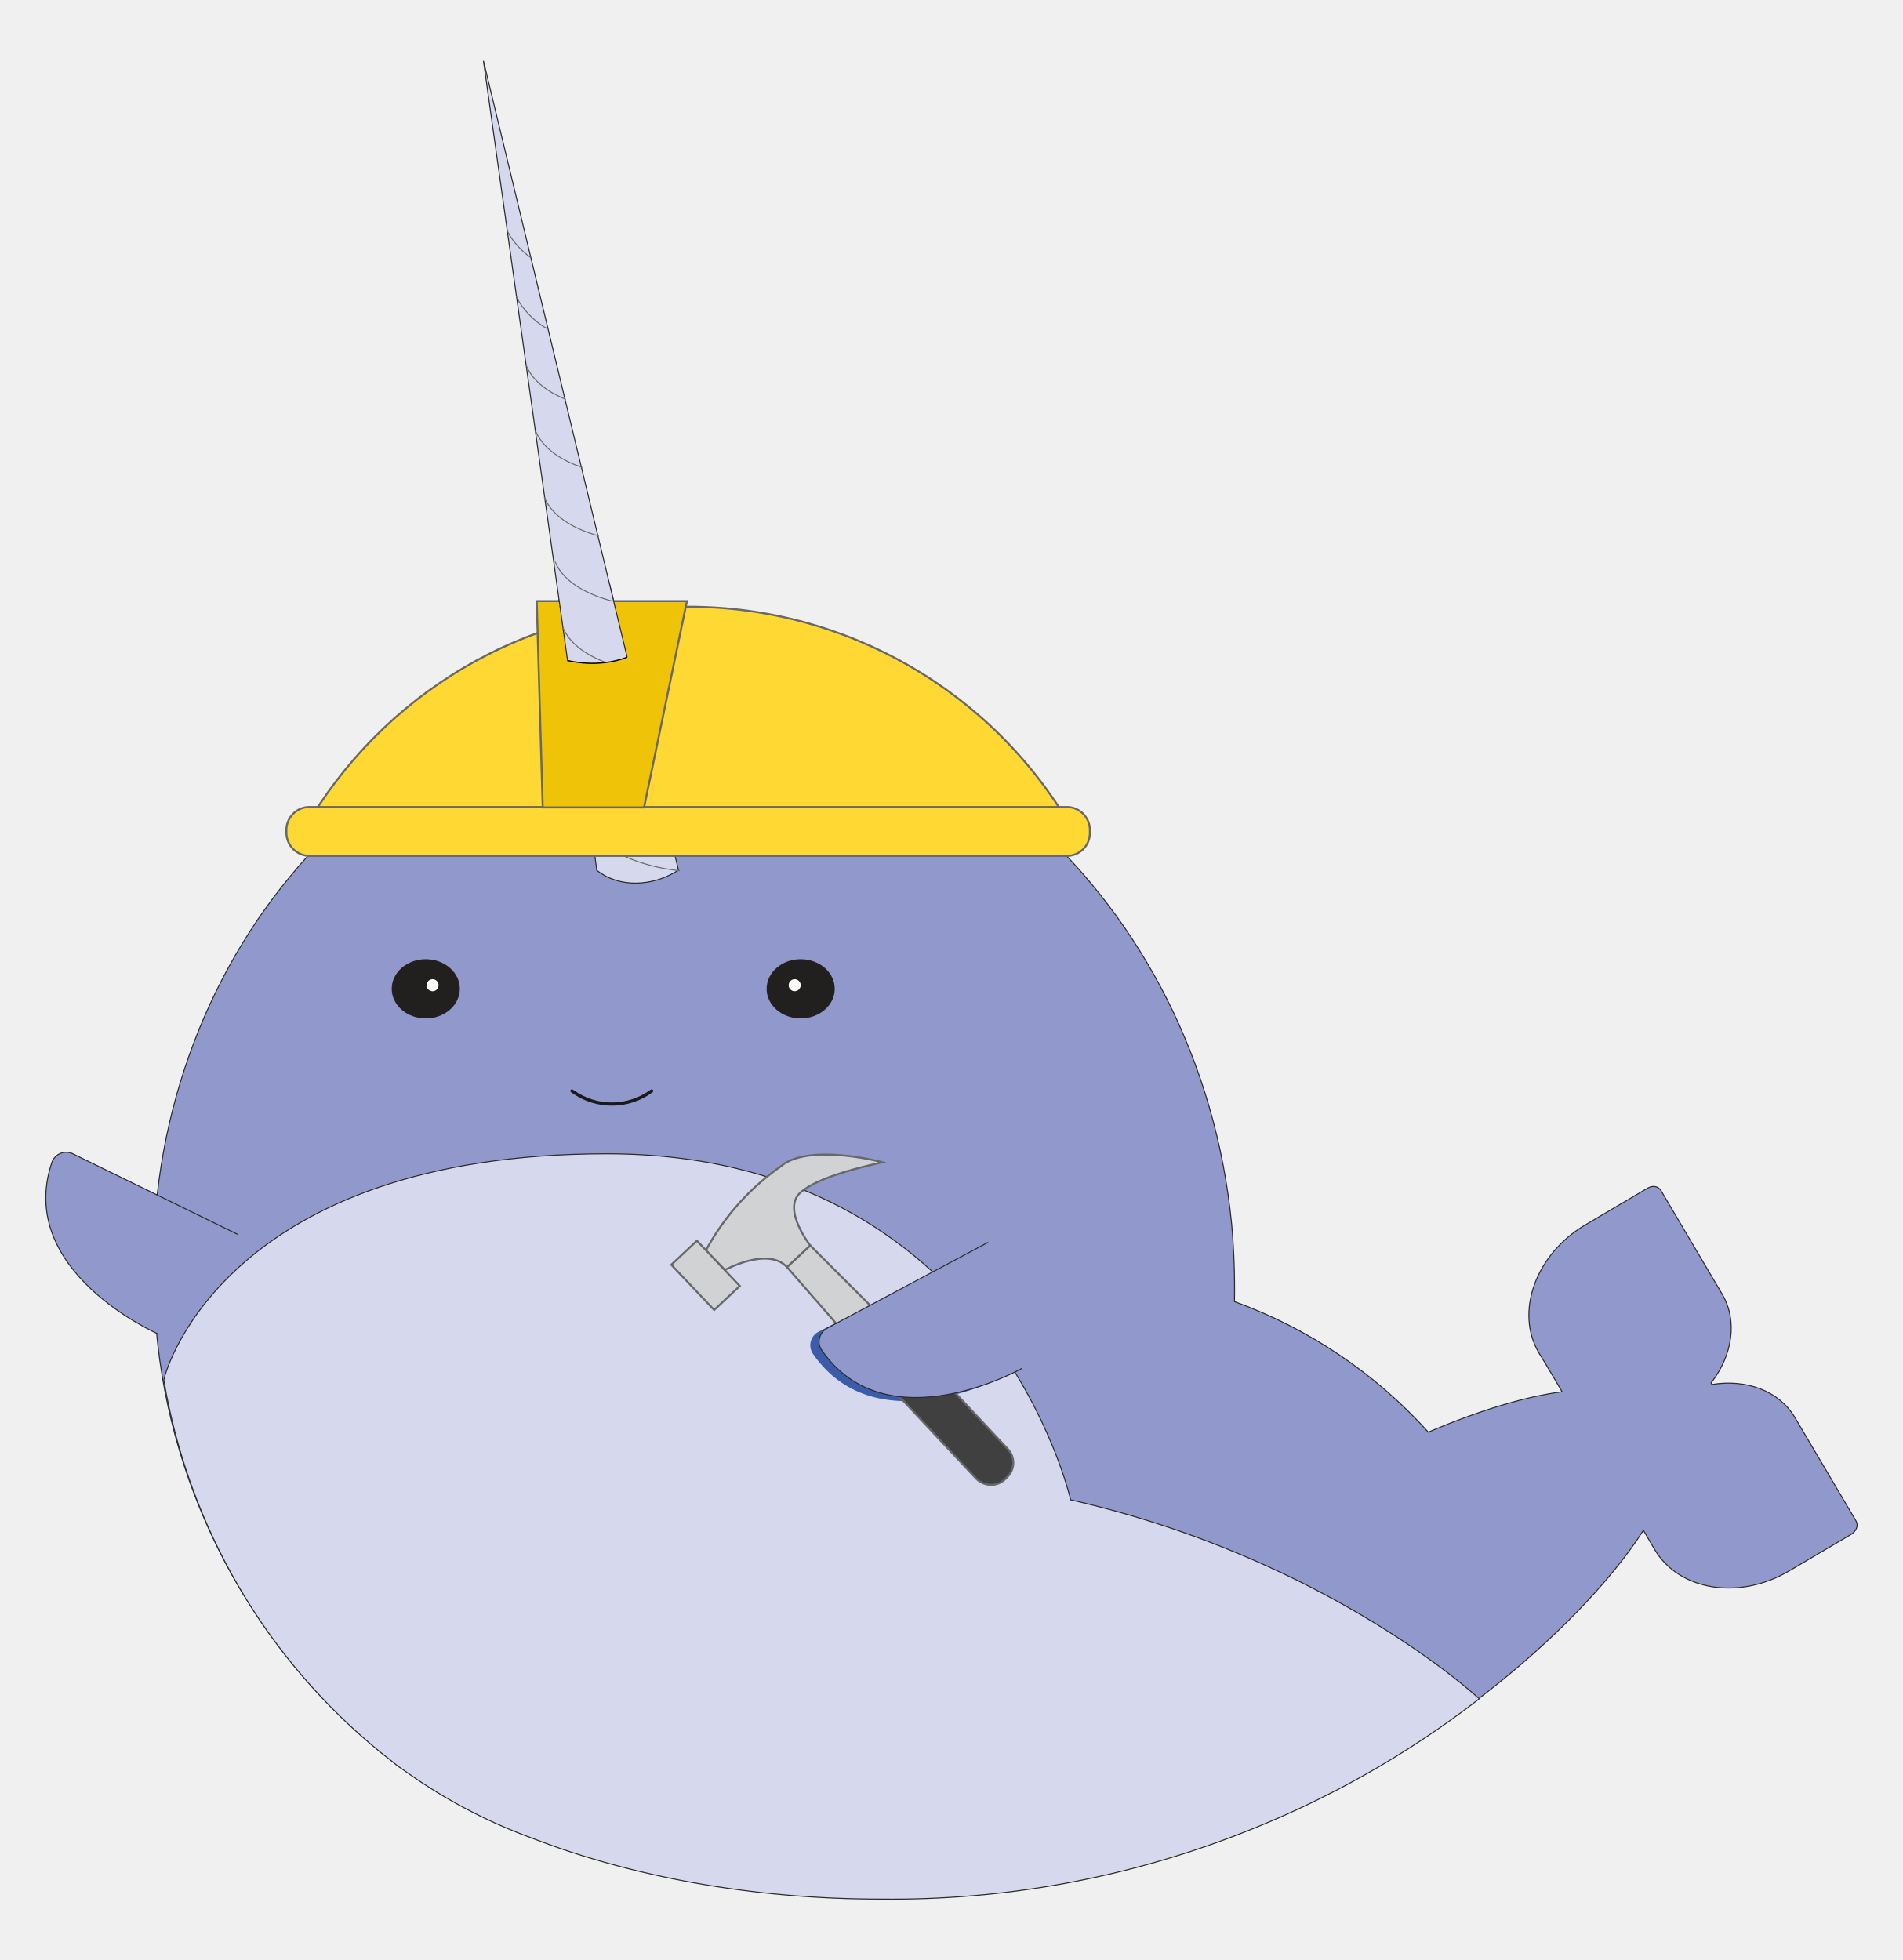
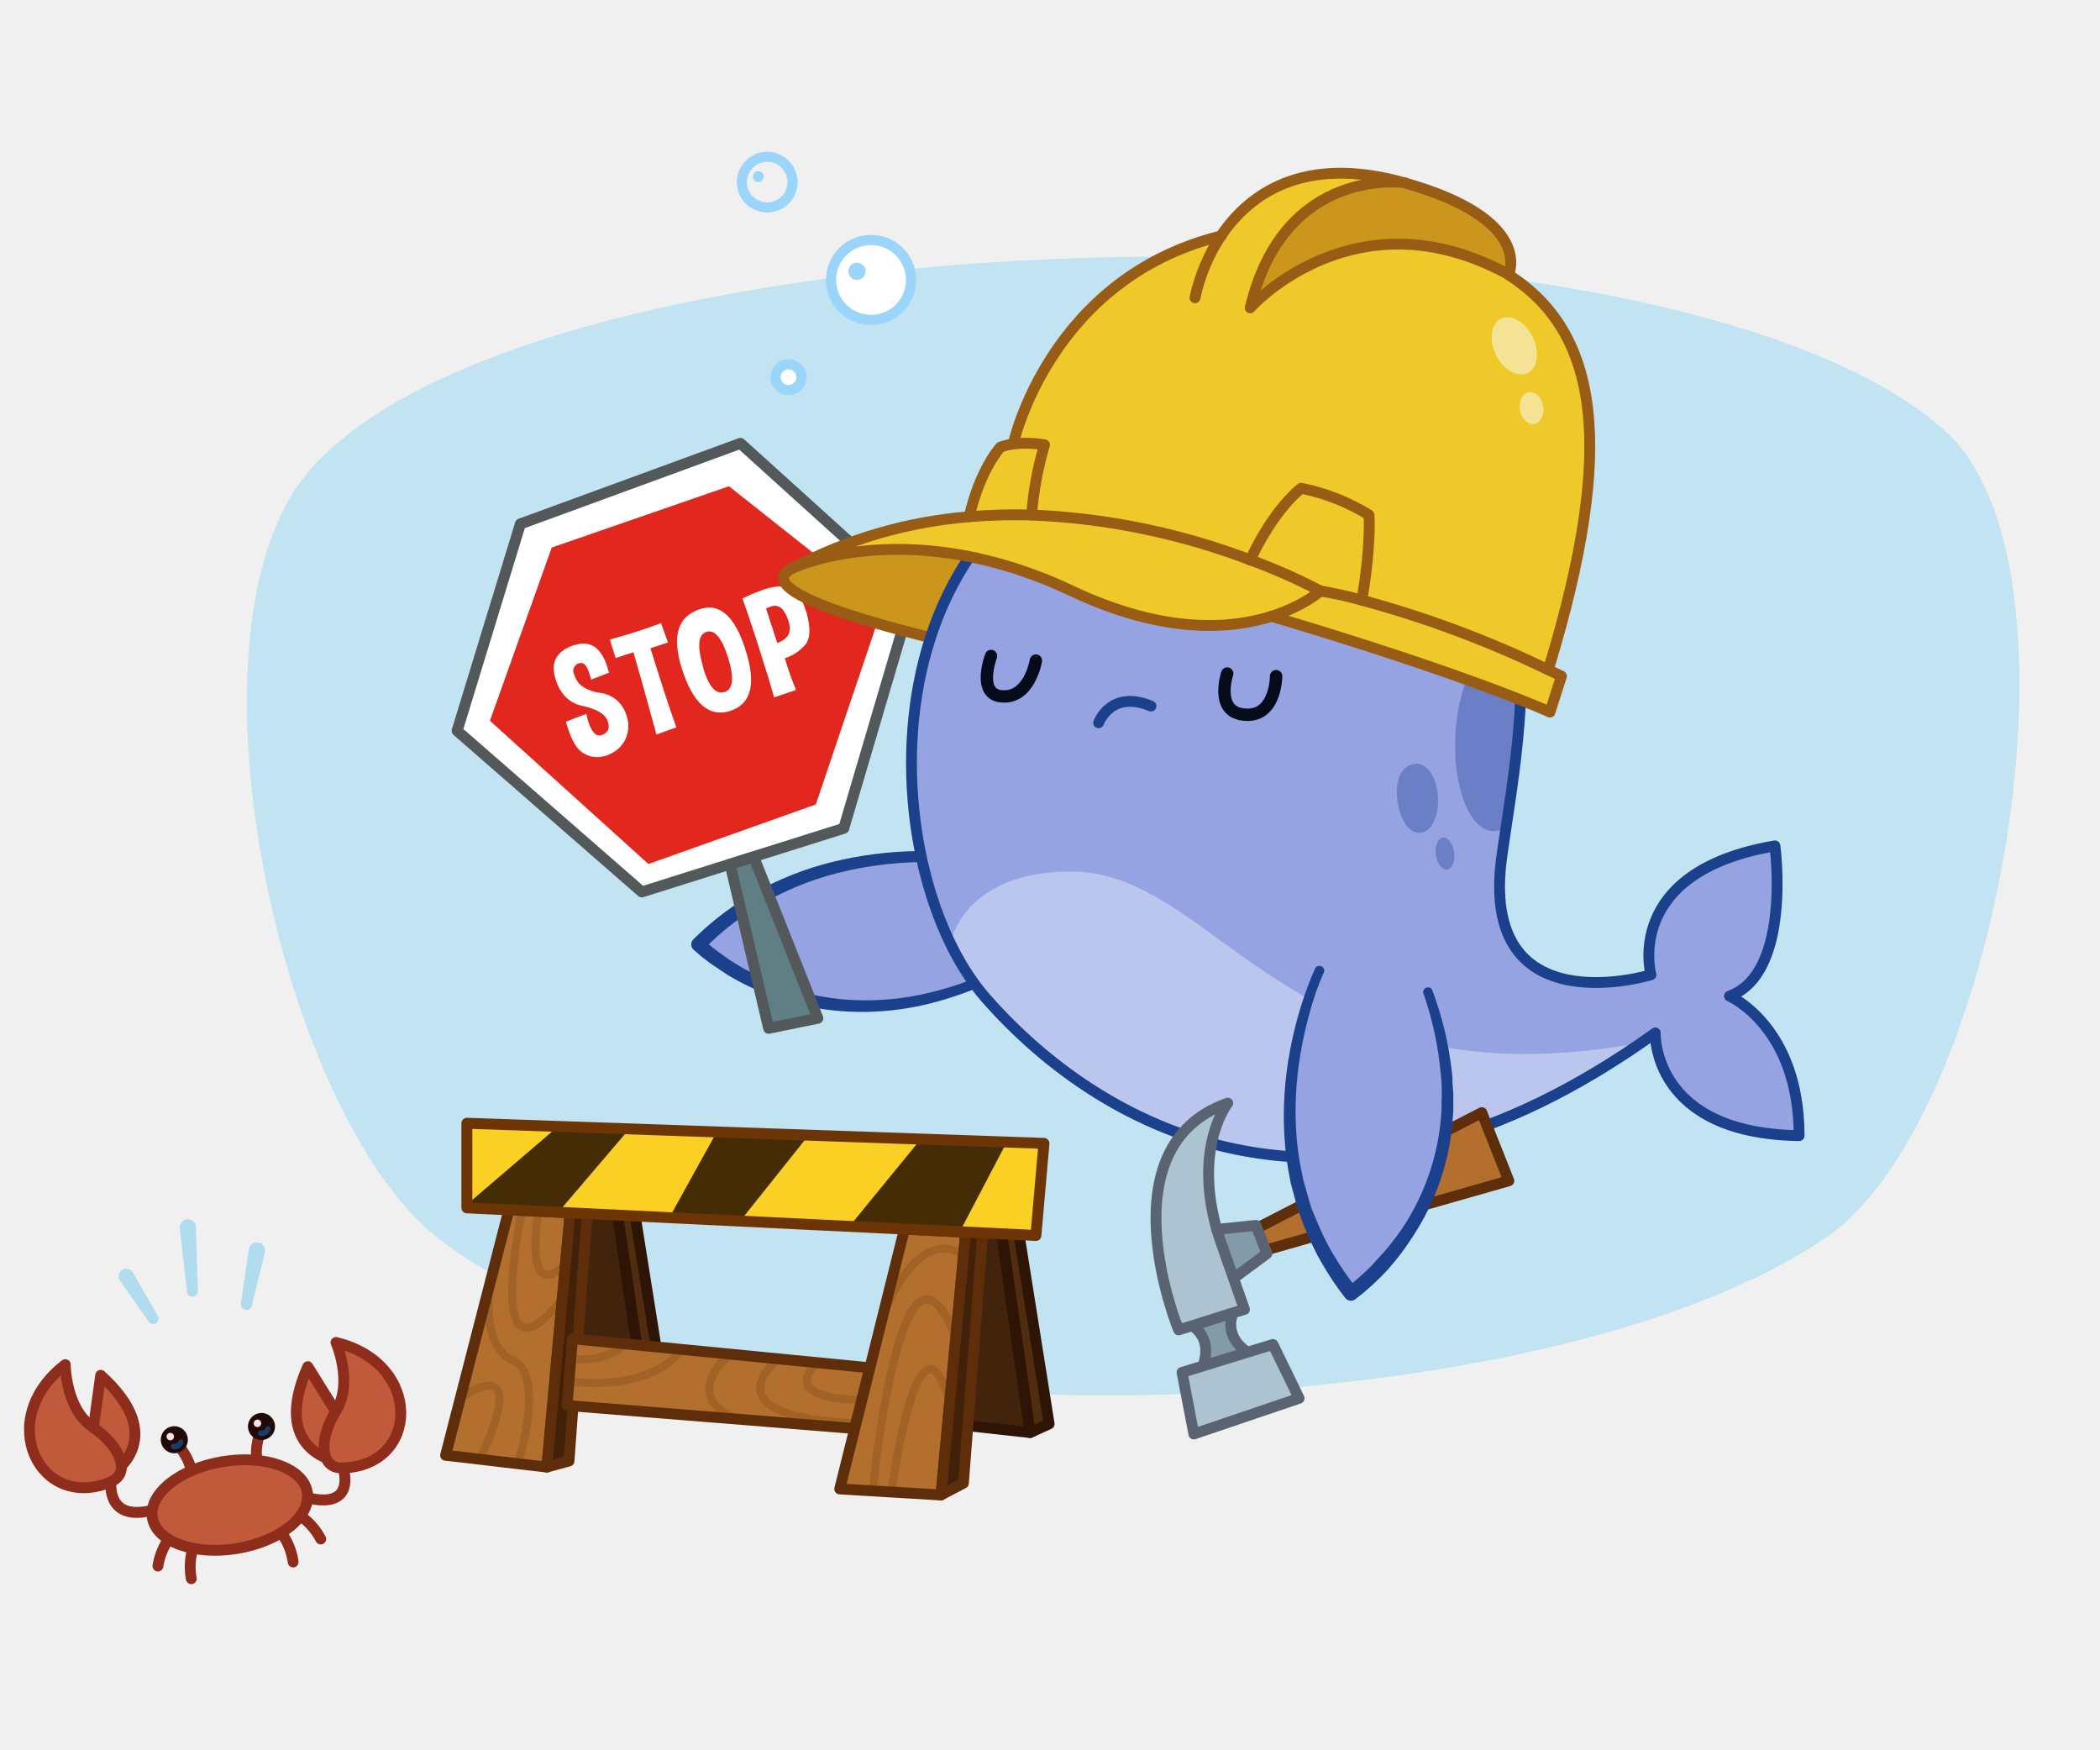
- <svg xmlns="http://www.w3.org/2000/svg" xmlns:xlink="http://www.w3.org/1999/xlink" viewBox="0 0 475.1 489.4">
-   <style>.a{fill:#9198cc;stroke:#2b2b2b;stroke-width:.25;stroke-miterlimit:10}.b{fill:#221f1f}.c{fill:#fff}.d{fill:#d6d9ed;stroke:#2b2b2b;stroke-width:.25}.d,.e,.f,.g{stroke-miterlimit:10}.e{stroke-linecap:round;stroke-linejoin:round;stroke-width:.25;fill:none;stroke:#6b6b6b}.f,.g{fill:#ffd833;stroke:#686868;stroke-width:.5}.g{fill:#d0d2d3}</style>
-   <path d="M159 171.9c74.1-7.2 140.6 52.7 148.5 133.8.6 6.5.8 12.9.7 19.3a120.4 120.4 0 0 1 48.4 32.6c12.4-5.3 23.8-8.8 33.4-10.1l-.3-.5-3.9-6.6-1.6-2.6c-6-10.2-.8-24.6 11.5-31.9l15.6-9.2c1.3-.8 2.8-.5 3.4.6l15.3 25.9c3.9 6.7 2.5 15.3-2.8 22.1l.2.4c8.5-1.4 16.7 1.5 20.7 8.2l15.3 25.9c.6 1.1.1 2.5-1.2 3.3l-15.6 9.2c-12.4 7.3-27.4 4.9-33.5-5.4l-2.8-4.8c-8 12.6-22.9 28.1-40.8 41.8-4.7 3.6-8.6 6.1-13.9 9.6a240 240 0 0 1-135.9 40.4c-32.4 0-62.4-5.7-87-15.2a132.6 132.6 0 0 1-28.8-14.7l-4.9-3.4-1.2-1-2.8-2.2a153.6 153.6 0 0 1-56-105.5c-7.8-81.2 45.8-152.8 120-160z" class="a" />
-   <ellipse cx="199.9" cy="246.9" class="b" rx="8.5" ry="7.4" />
-   <circle cx="198.4" cy="246" r="1.5" class="c" />
-   <ellipse cx="106.3" cy="246.9" class="b" rx="8.5" ry="7.4" />
-   <circle cx="108" cy="246" r="1.5" class="c" />
-   <path d="M151.5 288.1c96.3 0 115.8 86.4 115.8 86.4 64.5 14.7 102 49.6 102 49.7a237.3 237.3 0 0 1-59.5 33.6 240 240 0 0 1-89.9 16.4c-32.4 0-62.4-5.7-87-15.2a132.6 132.6 0 0 1-28.8-14.7l-4.9-3.4-1.2-1-2.8-2.2a152.6 152.6 0 0 1-54.3-93.1c.6-3.4 16.5-56.5 110.6-56.5z" class="d" />
-   <path fill="none" stroke="#1a1a1a" stroke-linecap="round" stroke-linejoin="round" stroke-miterlimit="10" stroke-width=".8" d="M162.7 272.4a16.7 16.7 0 0 1-19.6.2l-.3-.2" />
-   <path fill="#3b5ca9" d="M252.9 342.6s-33.6 19-49.9-4.5a3.8 3.8 0 0 1 1.4-5.6l38.5-19.7" />
-   <path d="M120.7 15.2L147.6 207l1.4 10.3c5.8 4.6 13.9 3.8 19.5.5l.9-.5-48.7-202.1z" class="d" />
-   <path d="M169.6 217.4s-17.9-1.5-22.1-11.3m17.1-5.4c-5.1-.8-16.2-3.5-19.4-10.9m16.4-5.3c-5.4-1-15.5-3.7-18.6-10.8m13.8-6.6c-5.6-1.3-13.6-4.2-16.2-10.3m12.2-6.7c-5.4-1.5-11.9-4.3-14.2-9.8m10.8-6.5c-5.3-1.5-11.2-4.3-13.5-9.6m9.4-7.5c-4.7-1.6-9.5-4.4-11.5-8.9m7.4-8.1c-4.1-1.7-8-4.3-9.7-8.2m5-9.5c-3-1.6-6.3-5-7.6-8m-2.2-16.3c1 2.3 3.7 5.2 5.8 6.6" class="e" />
-   <path d="M39.3 333s-35.4-15.5-26.4-42.6a3.8 3.8 0 0 1 5.3-2.3l41.1 20.1" class="a" />
-   <path d="M171.8 151.5c-40.9 0-76.6 22.2-95.7 55.3h191.5a110.6 110.6 0 0 0-95.8-55.3z" class="f" />
-   <path d="M266.4 213.7H77.2a5.8 5.8 0 0 1-5.7-5.7v-.8c0-3.1 2.6-5.7 5.7-5.7h189.2c3.1 0 5.7 2.6 5.7 5.7v.8c0 3.2-2.6 5.7-5.7 5.7z" class="f" />
-   <path fill="#efc307" stroke="#686868" stroke-miterlimit="10" stroke-width=".5" d="M160.8 201.6h-25.3l-1.5-51.5h37.5z" />
+ <svg xmlns="http://www.w3.org/2000/svg" viewBox="0 0 730 608">
  <defs>
-     <path id="h" d="M169.2 150.5c1 4.6-6.2 12.5-16.2 14.6-10 2.1-19.2-2.4-20.1-7s6.4-10 16.4-12.2c10-2 18.9 0 19.9 4.6z" />
+     <style>.a,.af,.d,.f,.z{fill:none}.ag{stroke:#53595b}.ah{fill:#cc961d}.aa{fill:#96a3e2}.x{fill:#1c418c}.g,.v{fill:#fff}.a,.ac,.d,.f,.g,.p,.q,.s,.t,.w{stroke-linecap:round;stroke-linejoin:round}.ad{stroke-width:3.8}.a,.d,.f,.p,.q,.s,.w{stroke-width:3.77px}.d{stroke:#995c14}.r{fill:#6b7fc6}.a{stroke:#1c418c}.u{fill:#efc929}.p,.s{fill:#42240d;stroke:#2d1404}.p{fill:#512d10}.q,.w{fill:#b26f2d;stroke:#5e2e0b}.q{fill:#422109}.t{fill:#c15a3a;stroke:#8e2d1c;stroke-width:3.77px}.y{fill:#230906}.m{fill:#f4e4e4}.h{fill:#1a3b6b}.f{stroke:#596372}.g{stroke:#9bd5f9;stroke-width:3.55px}.k{fill:#9bd5f9}.l{fill:#f9f5de}</style>
+     <clipPath id="c1">
+       <path d="M575.3 359.1c-109.5 78.5-191.2 35.1-232.7-12.3s-44-189 77.5-197c133.8-8.8 109.5 94.2 102 147.5-8.5 60 51.8 41.5 51.8 41.5S564 303 617 294c0 0 6 44.3-15.8 52.2 0 0 24.2 10.5 24.2 48.5-51.3-.7-50-35.7-50-35.7z" class="z" />
+     </clipPath>
+     <clipPath id="c2">
+       <path d="M162.3 390.4l200.6 7-2.8 32-197.8-9.6v-29.4z" class="z" />
+     </clipPath>
  </defs>
-   <clipPath id="i">
-     <use overflow="visible" xlink:href="#h" />
-   </clipPath>
-   <g clip-path="url(#i)">
-     <path d="M120.7 15.2L147.6 207l1.4 10.3c5.8 4.6 13.9 3.8 19.5.5l.9-.5-48.7-202.1z" class="d" />
-     <path d="M169.6 217.4s-17.9-1.5-22.1-11.3m17.1-5.4c-5.1-.8-16.2-3.5-19.4-10.9m16.4-5.3c-5.4-1-15.5-3.7-18.6-10.8m13.8-6.6c-5.6-1.3-13.6-4.2-16.2-10.3m12.2-6.7c-5.4-1.5-11.9-4.3-14.2-9.8m10.8-6.5c-5.3-1.5-11.2-4.3-13.5-9.6m9.4-7.5c-4.7-1.6-9.5-4.4-11.5-8.9m7.4-8.1c-4.1-1.7-8-4.3-9.7-8.2m5-9.5c-3-1.6-6.3-5-7.6-8m-2.2-16.3c1 2.3 3.7 5.2 5.8 6.6" class="e" />
+   <path fill="#7acff4" d="M107.6 163.5c80.3-92.6 470-100.2 568-14.3 53.4 47 18.4 239.6-40 280.3-101.5 70.5-388 77.4-484.3 0-54.3-43.8-91-211.5-43.7-266z" opacity=".4" />
+   <path d="M352 301s-64.8-17.4-109.1 27.2c0 0 42 42.3 107.5 8.4" class="aa" />
+   <path d="M351.6 302.6a113 113 0 0 0-14.3-2.3 142.5 142.5 0 0 0-14.4-.7 127.7 127.7 0 0 0-28.7 3.1 104.8 104.8 0 0 0-26.8 10 96.8 96.8 0 0 0-22.8 17.3v-3.5a40.6 40.6 0 0 0 5.2 4.4 76 76 0 0 0 5.8 4 84.3 84.3 0 0 0 12.4 6.3 85.3 85.3 0 0 0 27.2 6.3 93.8 93.8 0 0 0 28-2.5 121.7 121.7 0 0 0 26.5-9.8 1.6 1.6 0 0 1 1.5 2.8 125.1 125.1 0 0 1-27.2 10.6 97.4 97.4 0 0 1-29 3 90 90 0 0 1-42-12.7l-6.1-4.1-3-2.3-2.9-2.5a2.5 2.5 0 0 1 0-3.5 101.4 101.4 0 0 1 24.2-17.8 108.7 108.7 0 0 1 28-10 131.6 131.6 0 0 1 29.7-2.9 147 147 0 0 1 14.8 1 115.5 115.5 0 0 1 14.7 2.7 1.6 1.6 0 0 1-.8 3.2z" class="x" />
+   <path d="M257.4 154.1l-76.5 28-22 71.9 64.2 56 70.2-22.1 23.6-80-59.5-53.8z" class="v" />
+   <path fill="#e2271e" d="M170.3 250.5l21.5-60.2 61.6-21.3 53.3 42.2-23.1 68.4-58.2 20.7-55.1-49.8z" />
+   <path fill="#5f7f84" d="M253.8 300.4l13.4 57 17.1-3.5-22.3-56.1-8.2 2.6z" class="ac ad ag" />
+   <path d="M257.4 154.1l-76.5 28-22 71.9 64.2 56 70.2-22.1 23.6-80-59.5-53.8z" class="ac ad af ag" />
+   <path d="M208.6 240.8a13.8 13.8 0 0 1-6.4-2.4 7.4 7.4 0 0 1-2.5-3.7l-.3-.7a2.7 2.7 0 0 1 2-3.5q2.2-.7 3.5 3.7l.6 2 6.2-2.4-.5-1.7q-3.2-10.5-11.4-7.9h-.2q-9 3-6.6 11.4a4.4 4.4 0 0 0 .1.4q2.5 8 9.6 9.4c4.9 1.1 7.7 2.8 8.6 5.3v.2c.8 2.3 0 3.9-2.2 4.6q-2.8.9-4.6-4.7a28.4 28.4 0 0 1-.7-2.7l-7 2.7c0 .7.3 1.3.5 1.9q2.2 7.3 5.7 9.2a9 9 0 0 0 7.4.8c.2 0 .4 0 .6-.2a11 11 0 0 0 6-4.8 10.8 10.8 0 0 0 1.3-7 14.3 14.3 0 0 0-.5-2 12 12 0 0 0-2.6-4.6 11 11 0 0 0-6.6-3.3zm21.2-24.2q-5.2 1.9-10.6 3.6l-7.2 2.1 2 6.4 6.2-2q3.2 11 8 28.6l6.9-2.5q-3.6-10.1-9-27.5l6.1-2zm13.6-4.9q-11.7 3.7-6.4 20.6 5.8 18.3 16.8 14.8t5.4-21.1q-5.5-17.6-15.8-14.3zm8.4 28.8q-4.3 1.4-7.2-7.8l-.3-1.3q-3-10.5 1.3-11.8t7.5 9q3.3 10.5-1.3 12zm21.5-36.5a16 16 0 0 0-8 1 56 56 0 0 0-7.2 3q3.8 10.8 7 21.2 2.2 6.7 4 13.2l7.6-2.6q-2.2-5.4-3.4-9.5l-.5-1.5a15.7 15.7 0 0 0 7.2-4.8c1.7-2.1 1.8-5.8.4-11l-.3-.8q-2.1-7-6.8-8.1zm1.2 14.5q.2 3.3-4.3 5l-3.9-12a8.9 8.9 0 0 1 1.7-.7 3.6 3.6 0 0 1 4.4 1.5 13.6 13.6 0 0 1 1.6 3.3 11.3 11.3 0 0 1 .6 3z" class="v" />
+   <path stroke="#995c14" d="M340.9 184.8s-42.2 1.3-65.3 12.6c-21.8 10.8 73.4 30 73.4 30l2.6-31z" class="ac ad ah" />
+   <path d="M575.3 359.1c-109.5 78.5-191.2 35.1-232.7-12.3s-44-189 77.5-197c133.8-8.8 109.5 94.2 102 147.5-8.5 60 51.8 41.5 51.8 41.5S564 303 617 294c0 0 6 44.3-15.8 52.2 0 0 24.2 10.5 24.2 48.5-51.3-.7-50-35.7-50-35.7z" class="aa" />
+   <g clip-path="url(#c1)">
+     <path fill="#bbc6ef" d="M330.4 327.9s4.2-25.2 42.3-25c51.2.4 75.5 82 198 59.5L550 416.8l-141 44-92.3-45.5-6.2-25.5z" />
+     <ellipse cx="520.6" cy="256.2" class="r" rx="32.7" ry="14.7" transform="rotate(-87 520.6 256.2)" />
+     <path d="M494.8 289.2c-5 1.6-8.3-4.8-9.1-11.4s1.4-11.7 6-12.3c3.6-.6 7.1 3.3 8 9.8s-1.3 12.8-4.9 13.9z" class="r" />
+     <ellipse cx="502.3" cy="296.7" class="r" rx="3.2" ry="5.6" transform="rotate(-7.7 502 296.6)" />
  </g>
-   <path fill="none" stroke="#000" stroke-miterlimit="10" stroke-width=".3" d="M141.6 164.9s7.5 2.1 15-.8" />
-   <path d="M181 317.1s10.7-5.9 15.5-.7l5.8-5.4s-7-8.9-2.6-13.1c4.5-4.2 16.9-6.8 20.6-7.7 0 0-17.2-4.6-24.7.5l-.2.2a61.4 61.4 0 0 0-18.5 20.1l-.7 1.3 4.8 4.8z" class="g" />
-   <path d="M184.7 321.1l-6.4 6-10.7-11.3 6.4-6zm30.8 17.1l7.2-6.8-20.4-20.4-5.8 5.4z" class="g" />
-   <path fill="#404041" stroke="#686868" stroke-miterlimit="10" stroke-width=".5" d="M250.9 369.4l.5-.5a5 5 0 0 0 .2-7.1l-29.1-31.1-7.9 7.4 29.1 31.1c2 2 5.2 2.1 7.2.2z" />
-   <path d="M255.1 341.7s-33.6 19-49.9-4.5a3.8 3.8 0 0 1 1.4-5.6l40.1-21.4" class="a" />
+   <path d="M575.3 359.1c-109.5 78.5-191.2 35.1-232.7-12.3s-44-189 77.5-197c133.8-8.8 109.5 94.2 102 147.5-8.5 60 51.8 41.5 51.8 41.5S564 303 617 294c0 0 6 44.3-15.8 52.2 0 0 24.2 10.5 24.2 48.5-51.3-.7-50-35.7-50-35.7z" class="a" />
+   <path fill="none" stroke="#060b1c" stroke-linecap="round" stroke-linejoin="round" stroke-width="4.3" d="M344.5 228s-5 13.3 3.6 14c9.8 1 12-12.4 12-12.4m66.5 4.5s-4.3 12.9 5.3 14.2c11.7 1.7 11.7-13.3 11.7-13.3" />
+   <path d="M381.9 251.2s4.2-11.6 18.2-5.8" class="a" />
+   <path d="M488.4 63.5c45.3 12.9 36 32 36 32a72.6 72.6 0 0 0-89.8 11.5c11.8-49.7 53.8-43.5 53.8-43.5z" class="ah" />
+   <path d="M542.9 235l-4 12.5S511.8 235 442 214.2c11.2-3.5 16.9-8.7 16.9-8.7a138.1 138.1 0 0 1 14.5 3 370.5 370.5 0 0 1 64.6 24.2l4.9 2.3z" class="u" />
+   <path d="M476 179s.7 10.5-2.6 29.6a138.1 138.1 0 0 0-14.5-3.1 202 202 0 0 0-24.3-10.8s7-16.2 17.7-24.9a71.2 71.2 0 0 1 23.6 9.2z" class="u" />
+   <path d="M337 179.6a188.6 188.6 0 0 1 21.6-.5c30.5.9 57.6 8.7 76 15.6a202 202 0 0 1 24.3 10.8s-5.7 5.2-16.9 8.7c-14.2 4.6-37.5 6.4-69.4-8.7-55.4-26.3-94.8-9-97-8a158.3 158.3 0 0 1 61.3-17.9z" class="u" />
+   <path d="M363.1 154.6a117.7 117.7 0 0 0-4.5 24.5 188.6 188.6 0 0 0-21.7.5c3.8-16.8 10.9-24.1 10.9-24.1a20.6 20.6 0 0 1 4.5-1.2 38.6 38.6 0 0 1 10.8.3z" class="u" />
+   <path d="M434.6 107c.8-1 37.1-40.5 89.8-11.6 31.4 20 37.3 59.8 14.2 136.1l-.6 1.2a370.5 370.5 0 0 0-64.6-24.1c3.3-19.1 2.5-29.7 2.5-29.7a71.2 71.2 0 0 0-23.6-9.1 76.2 76.2 0 0 0-17.7 24.9 240.8 240.8 0 0 0-76-15.7 117.7 117.7 0 0 1 4.5-24.4 38.6 38.6 0 0 0-10.8-.3v-.2S365 96.7 424.5 82c9.5-14.2 28.2-28.5 63.9-18.4 0 0-42-6.3-53.8 43.4z" class="u" />
+   <path d="M275.7 197.4c2.1-1 41.5-18.2 96.9 8 32 15.1 55.2 13.3 69.4 8.8 11.3-3.6 17-8.8 17-8.8a202 202 0 0 0-24.4-10.8 240.8 240.8 0 0 0-76-15.6 188.6 188.6 0 0 0-21.7.6 158.3 158.3 0 0 0-61.2 17.8M524.4 95.5c31.4 20 37.3 59.7 14.2 136M352.3 154s12.6-57.3 72.2-72" class="d" />
+   <path d="M459 205.4a138.1 138.1 0 0 1 14.4 3.2 370.5 370.5 0 0 1 64.6 24.1l4.8 2.3-4 12.5s-27-12.5-96.8-33.3" class="d" />
+   <path d="M434.6 194.7s7-16.2 17.7-25a71.2 71.2 0 0 1 23.6 9.3s.8 10.5-2.5 29.6M358.6 179a117.7 117.7 0 0 1 4.5-24.4 38.6 38.6 0 0 0-10.8-.3 20.6 20.6 0 0 0-4.5 1.1s-7 7.4-10.9 24.2m78.5-76.1a63.2 63.2 0 0 1 9-21.5c9.6-14.2 28.3-28.5 64-18.4 45.3 12.8 36 31.9 36 31.9M434.6 107c.8-1 37-40.5 89.8-11.6m-36-31.9s-42-6.2-53.8 43.5" class="d" />
+   <path d="M212.8 409.4l11.4 77.2-31-2 3.2-78.2 16.4 3z" class="s" />
+   <path d="M224.2 486.6l6.5-1.7-12-75.5h-5.9l11.4 77.2z" class="p" />
+   <path d="M346.9 419.4l11.2 78.5-30.9-3.4 3.2-78.1 16.5 3z" class="s" />
+   <path d="M358.1 497.9l6.6-3-12-75.5h-5.8l11.2 78.5z" class="p" />
+   <path d="M176.9 420.5l-22 85.3 35.2 4.1 8.1-88.4-21.3-1z" class="w" />
+   <path d="M190.1 509.9l7.7-2.1 6.3-86-5.9-.3-8.1 88.4z" class="q" />
+   <path d="M199 465.3l-1.9 23.2 100 8 5.3-21.1L199 465.3z" class="w" />
+   <path d="M314.4 427.2l-22.5 90.3 35.2 2.1 8.6-91.3-21.3-1.1z" class="w" />
+   <path d="M327.1 519.6l7.8-4.1 6.7-87-5.9-.2-8.6 91.3z" class="q" />
+   <path fill="#f9d023" d="M162.3 390.4l200.6 7-2.8 32-197.8-9.6v-29.4z" />
+   <path fill="#442d04" d="M159.8 420.8l40.3-34.5 23 1-35 41-28.3-7.5zm93.3-34.5l-25.5 46.1 22.2 1.4 35.8-44.9-32.5-2.6zm73.2 2l-40.7 49.8 40.7 4 27.1-51.7-27.1-2.1z" clip-path="url(#c2)" />
+   <path stroke="#6d3405" d="M162.3 390.4l200.6 7-2.8 32-197.8-9.6v-29.4z" class="ac ad af" />
+   <path fill="none" stroke="#5e2e0b" stroke-miterlimit="10" stroke-width="2.8" d="M309.9 518.6s9.2-69.4 20.3-31.3m-26.9 31.3s10-103.3 29-53.4m-25.3-8.1s11.1-30.9 27.4-21.2m-147.3-14.4s-5.4 32 9.5 18m-15.3-18s-13.5 64.2 14.2 30m-25.3-5s-3 21.6 7.8 26.1c12 5 2 36.1 2 36.1M160 486s25.6-18.9 6.6 21.7M284.3 473.4S269 486 299.6 486.6m-29.1-14.3s-25.7 20 27.1 22.4m-43.8-24s-17.9 14.3 2.6 22.6M237.1 469s-9.5 15-40 11m19.9-12.7s-5.1 6.3-18.8 5" opacity=".2" />
+   <ellipse cx="79.9" cy="523.1" class="t" rx="27.3" ry="15.3" transform="rotate(-9.3 79.9 523.1)" />
+   <path d="M116.5 507.7S94.1 504 107 475l14.7 23.6z" class="t" />
+   <path d="M118.8 510.2c27-.4 28.4-36.3-2-43.6 0 0 6.1 14 0 23.8s-5.5 19.9 2 19.8zM58.6 535a22.3 22.3 0 0 0-3.7 9.3m5.8-43.5s4.8 4.8 5.8 10.4m24.9-15.9s-3 6.2-2.1 11.7m-22.4 31.7a22.3 22.3 0 0 0-.4 10m38.5-21.4a22.4 22.4 0 0 1 6.5 7.6m-13.1-1.3a22.2 22.2 0 0 1 3.5 9.3" class="t" />
+   <circle cx="60.6" cy="500.4" r="4.7" class="y" />
+   <circle cx="59.2" cy="499.3" r="1.3" class="m" />
+   <path d="M63.2 500.3a1 1 0 0 0-1.2.6 1.5 1.5 0 0 1-1.3.9 1 1 0 1 0 0 1.9 4 4 0 0 0 .5 0 3.3 3.3 0 0 0 2.5-2.1 1 1 0 0 0-.5-1.3z" class="h" />
+   <circle cx="90.9" cy="495.8" r="4.7" class="y" />
+   <circle cx="89.5" cy="494.7" r="1.3" class="m" />
+   <path d="M93.5 495.7a1 1 0 0 0-1.2.6 1.5 1.5 0 0 1-1.3.9 1 1 0 1 0 0 1.9 2.8 2.8 0 0 0 .6 0A3.3 3.3 0 0 0 94 497a1 1 0 0 0-.6-1.3z" class="h" />
+   <path fill="none" stroke="#8e2d1c" stroke-linecap="round" stroke-linejoin="round" stroke-width="3.8" d="M39 511.3s-4.5 18 13.6 13.7m54.3-4.5s15 4.8 12.8-8.7" />
+   <path d="M39.7 511.7s19-12.4-4.7-33.7l-3.8 27.5z" class="t" />
+   <path d="M38.7 515c-25 10.6-40.8-21.7-16-40.7 0 0 0 15.3 9.6 21.8s13.2 15.9 6.4 18.8z" class="t" />
+   <path fill="#b1dcef" d="M52 459.8L41.6 445a2.7 2.7 0 0 1 4.4-3.1l.1.2 9 15.7a1.9 1.9 0 0 1-3 2zm13-10.9l-2.5-22a2.8 2.8 0 0 1 5.6-.7v.3l.7 22.2a1.9 1.9 0 0 1-3.8.2zm18.7 4.3l2.8-19a2.8 2.8 0 1 1 5.6.9 2.7 2.7 0 0 1 0 .2L87.5 454a1.9 1.9 0 0 1-3.7-.7z" />
+   <path d="M436.3 427.2l78.8-40.5 9.4 23.7-85.6 24.4-2.6-7.6z" class="w" />
+   <path fill="#829ba8" d="M436.6 426l3.8 9.7-11.6 8.7-4.6-13.2-1.2-3.8zm-3.3 44.1l-14.6 4.5-.2-.6c3-9.4-4.1-13.2-4.1-13.2l14.2-4.5v.2s-3.5 7.3 4.5 13.1z" />
+   <path fill="#acc3d1" d="M423 427.3l1.2 3.9 4.6 13.1 3.8 10.8-4 1.2-14.3 4.5-4.7 1.4s-26.1-63.6 17.2-78.8c0 0-12 15-3.8 44zm28.6 58.7L415 498.4l-4.1-21.4 7.8-2.4 14.6-4.5 9.2-2.8 9.1 18.7z" />
+   <path d="M414.4 460.8l-4.7 1.4s-26.2-63.6 17.1-78.8c0 0-12 15-3.8 44l1.2 3.8 4.6 13.1 3.8 10.8-4 1.2zm0 0s7 3.7 4 13.2m10.2-17.5s-3.5 7.3 4.5 13.1m.2.5l9.2-2.8 9.1 18.7-36.6 12.4-4.1-21.4 7.8-2.4 14.6-4.5z" class="f" />
+   <path d="M423 427.3l13.6-1.4 3.8 9.8-11.6 8.6" class="f" />
+   <path d="M458.6 337.4s-29.3 61.4 11 112c0 0 52-35 26.7-105" class="aa" />
+   <path d="M460.1 338.2a89 89 0 0 0-4.8 13.7 132.4 132.4 0 0 0-3.2 14.2 118 118 0 0 0-1.4 28.9 102.7 102.7 0 0 0 2.2 14.3c.2 1.2.6 2.3.9 3.5l1 3.5 1 3.4 1.4 3.4 1.4 3.3 1.5 3.3c1 2 2.1 4.2 3.4 6.3a100.9 100.9 0 0 0 8.1 11.8l-3.4-.5 2.7-2 2.6-2.3c1.8-1.6 3.5-3.2 5-5a84.7 84.7 0 0 0 8.9-11 81 81 0 0 0 11.4-25.8 78 78 0 0 0 2.2-14l.1-1.7v-1.8l.1-3.6-.1-3.5-.1-1.8-.2-1.8a113.9 113.9 0 0 0-6.1-28 1.7 1.7 0 0 1 3.1-1.1 117.3 117.3 0 0 1 6.9 28.7l.2 1.8v1.9l.3 3.7v5.5l-.1 1.9a83.6 83.6 0 0 1-2.1 14.8 85.6 85.6 0 0 1-11.7 27.3 90 90 0 0 1-9 11.9 85.5 85.5 0 0 1-11.2 10.2 2.5 2.5 0 0 1-3.5-.5 106.1 106.1 0 0 1-8.4-12.6c-1.3-2.2-2.4-4.5-3.5-6.8-.6-1-1-2.3-1.5-3.4l-1.4-3.5-1.3-3.6-1.1-3.6-1-3.7c-.3-1.3-.7-2.4-.9-3.7a106 106 0 0 1-2-14.9 122 122 0 0 1 1.9-30 136.5 136.5 0 0 1 3.5-14.5 125.9 125.9 0 0 1 5.2-14.1 1.7 1.7 0 0 1 3.1 1.4z" class="x" />
+   <circle cx="302.8" cy="97.3" r="13.9" class="g" />
+   <circle cx="297.9" cy="94.3" r="3" class="k" />
+   <circle cx="266.7" cy="63.3" r="8.8" stroke="#9bd5f9" stroke-width="3.5" class="ac af" />
+   <circle cx="263.6" cy="61.4" r="1.9" class="k" />
+   <circle cx="274.1" cy="131.1" r="4.5" class="g" />
+   <g opacity=".6">
+     <ellipse cx="526.4" cy="120.2" class="l" rx="7.1" ry="10.5" transform="rotate(-26.1 526.4 120.2)" />
+     <ellipse cx="532.4" cy="141.8" class="l" rx="4.1" ry="5.6" transform="rotate(-9.6 532.5 141.8)" />
+   </g>
</svg>
